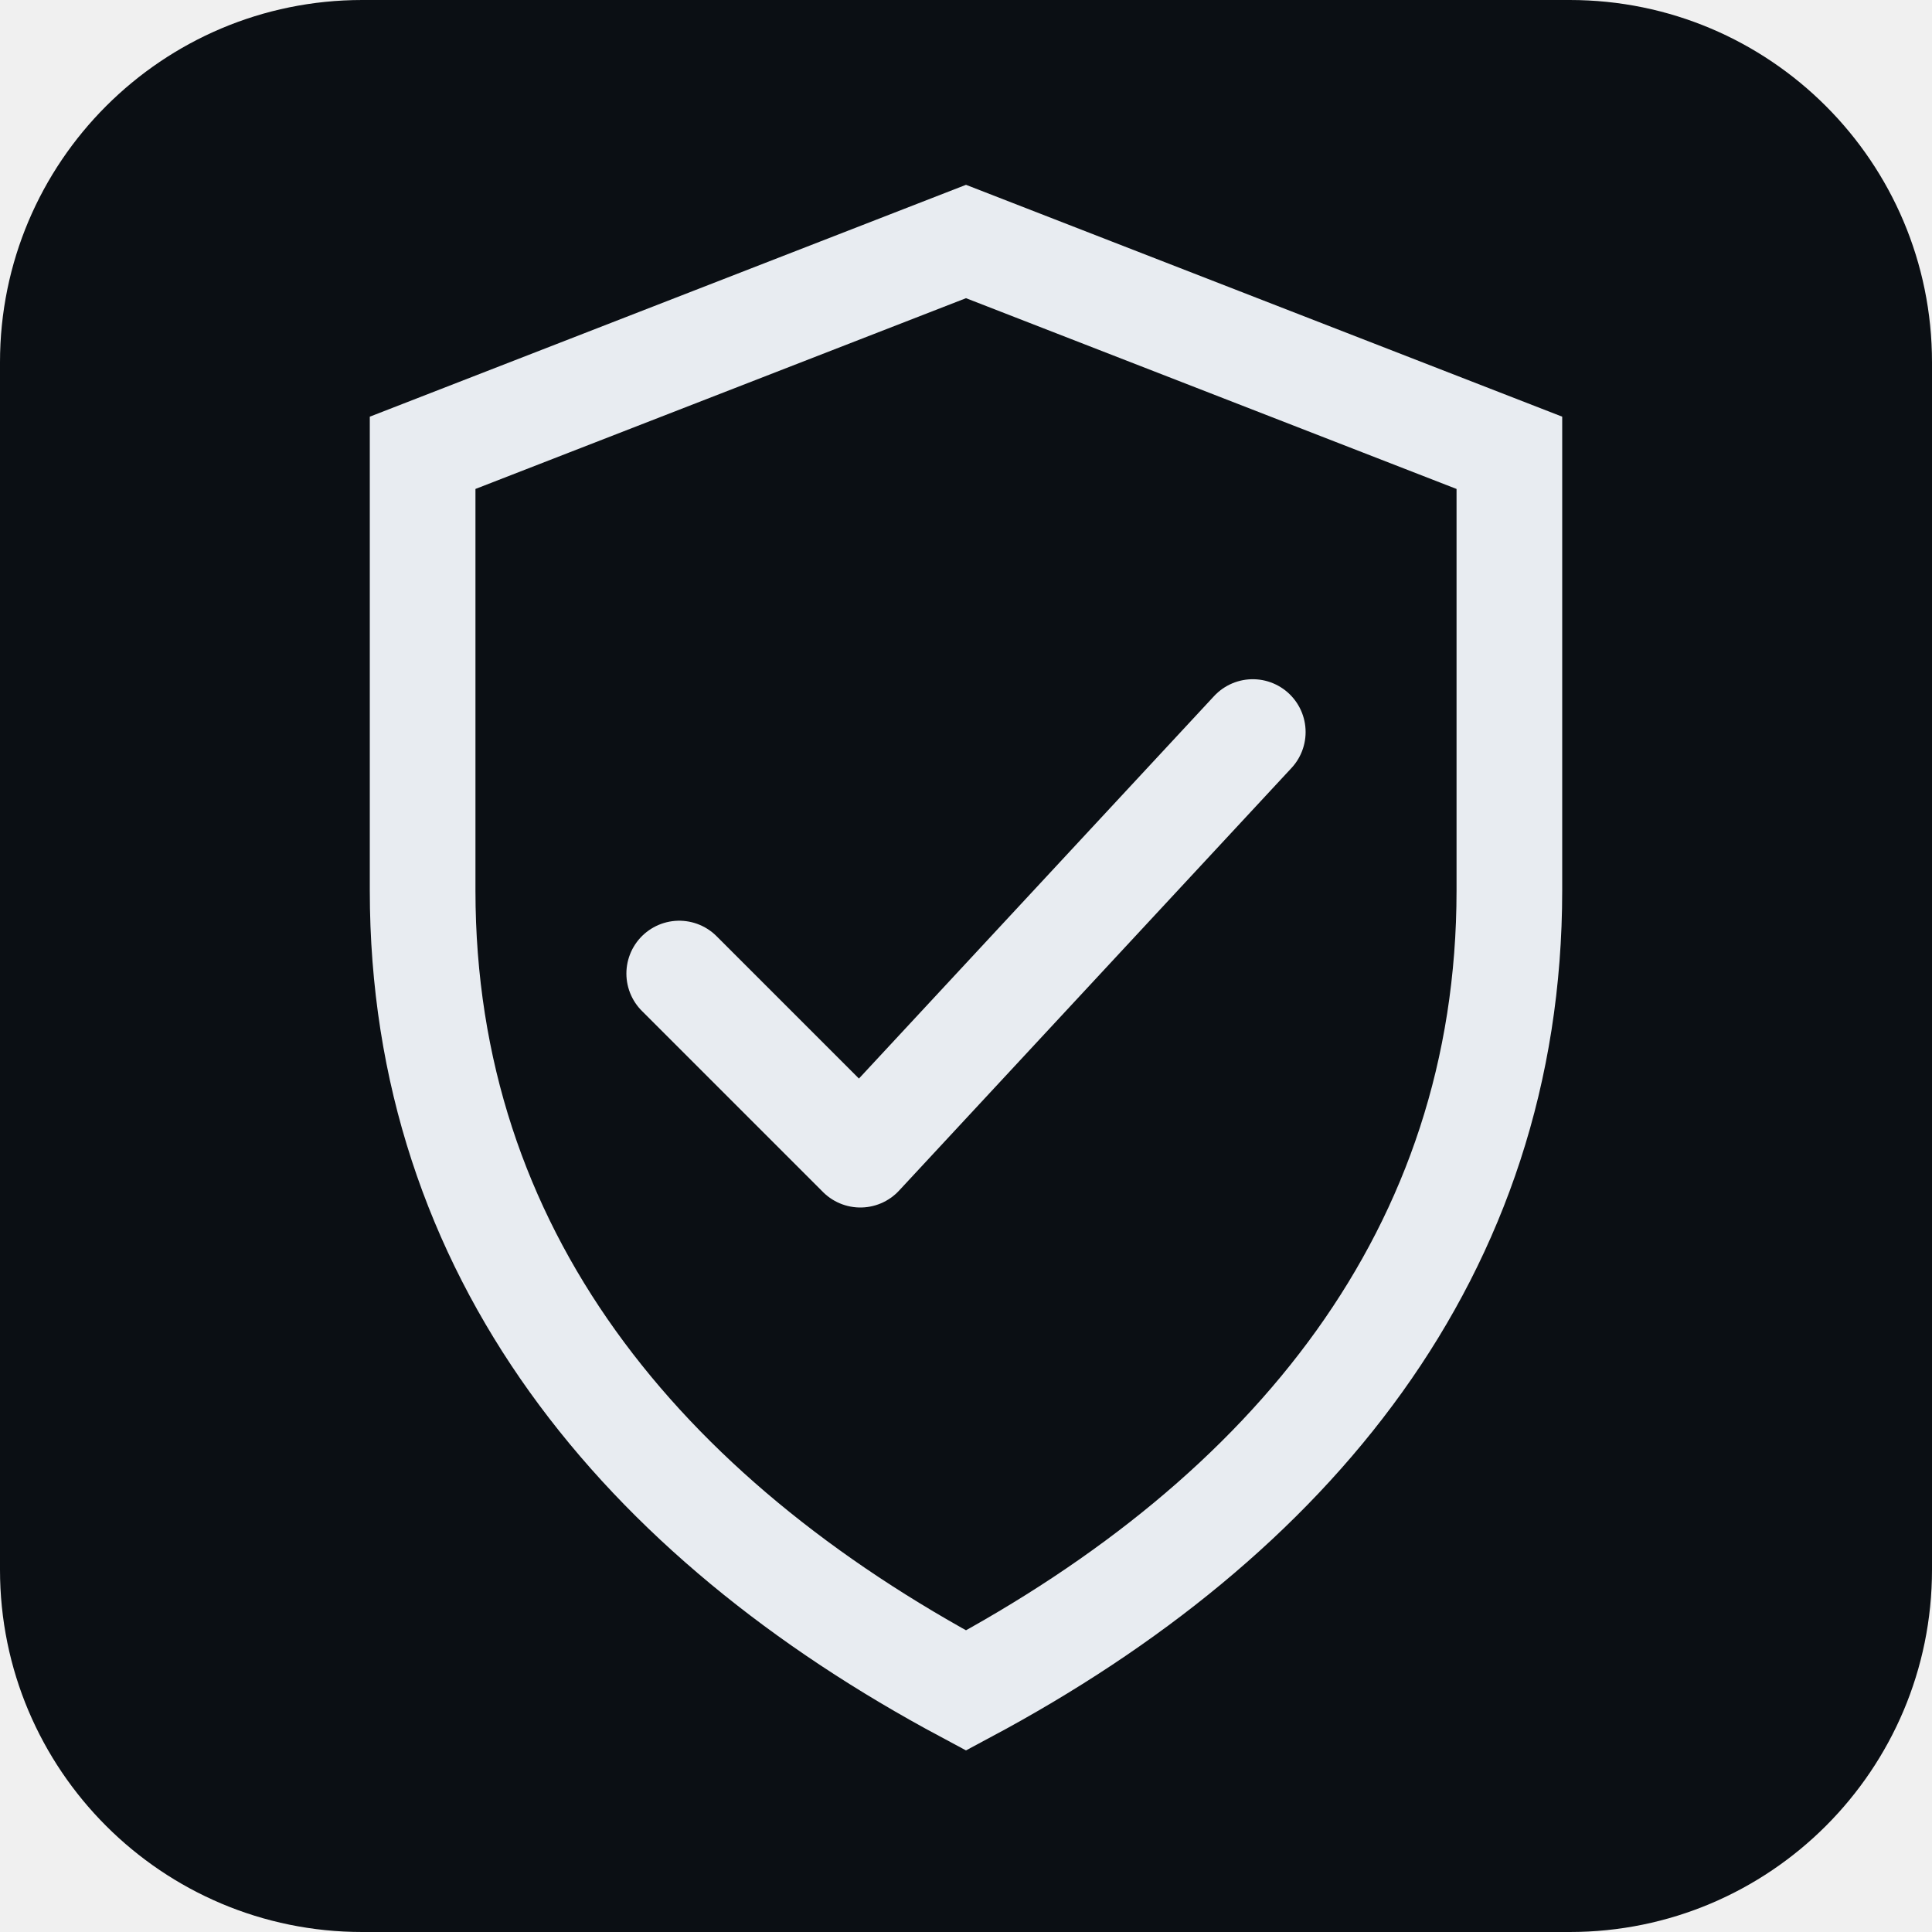
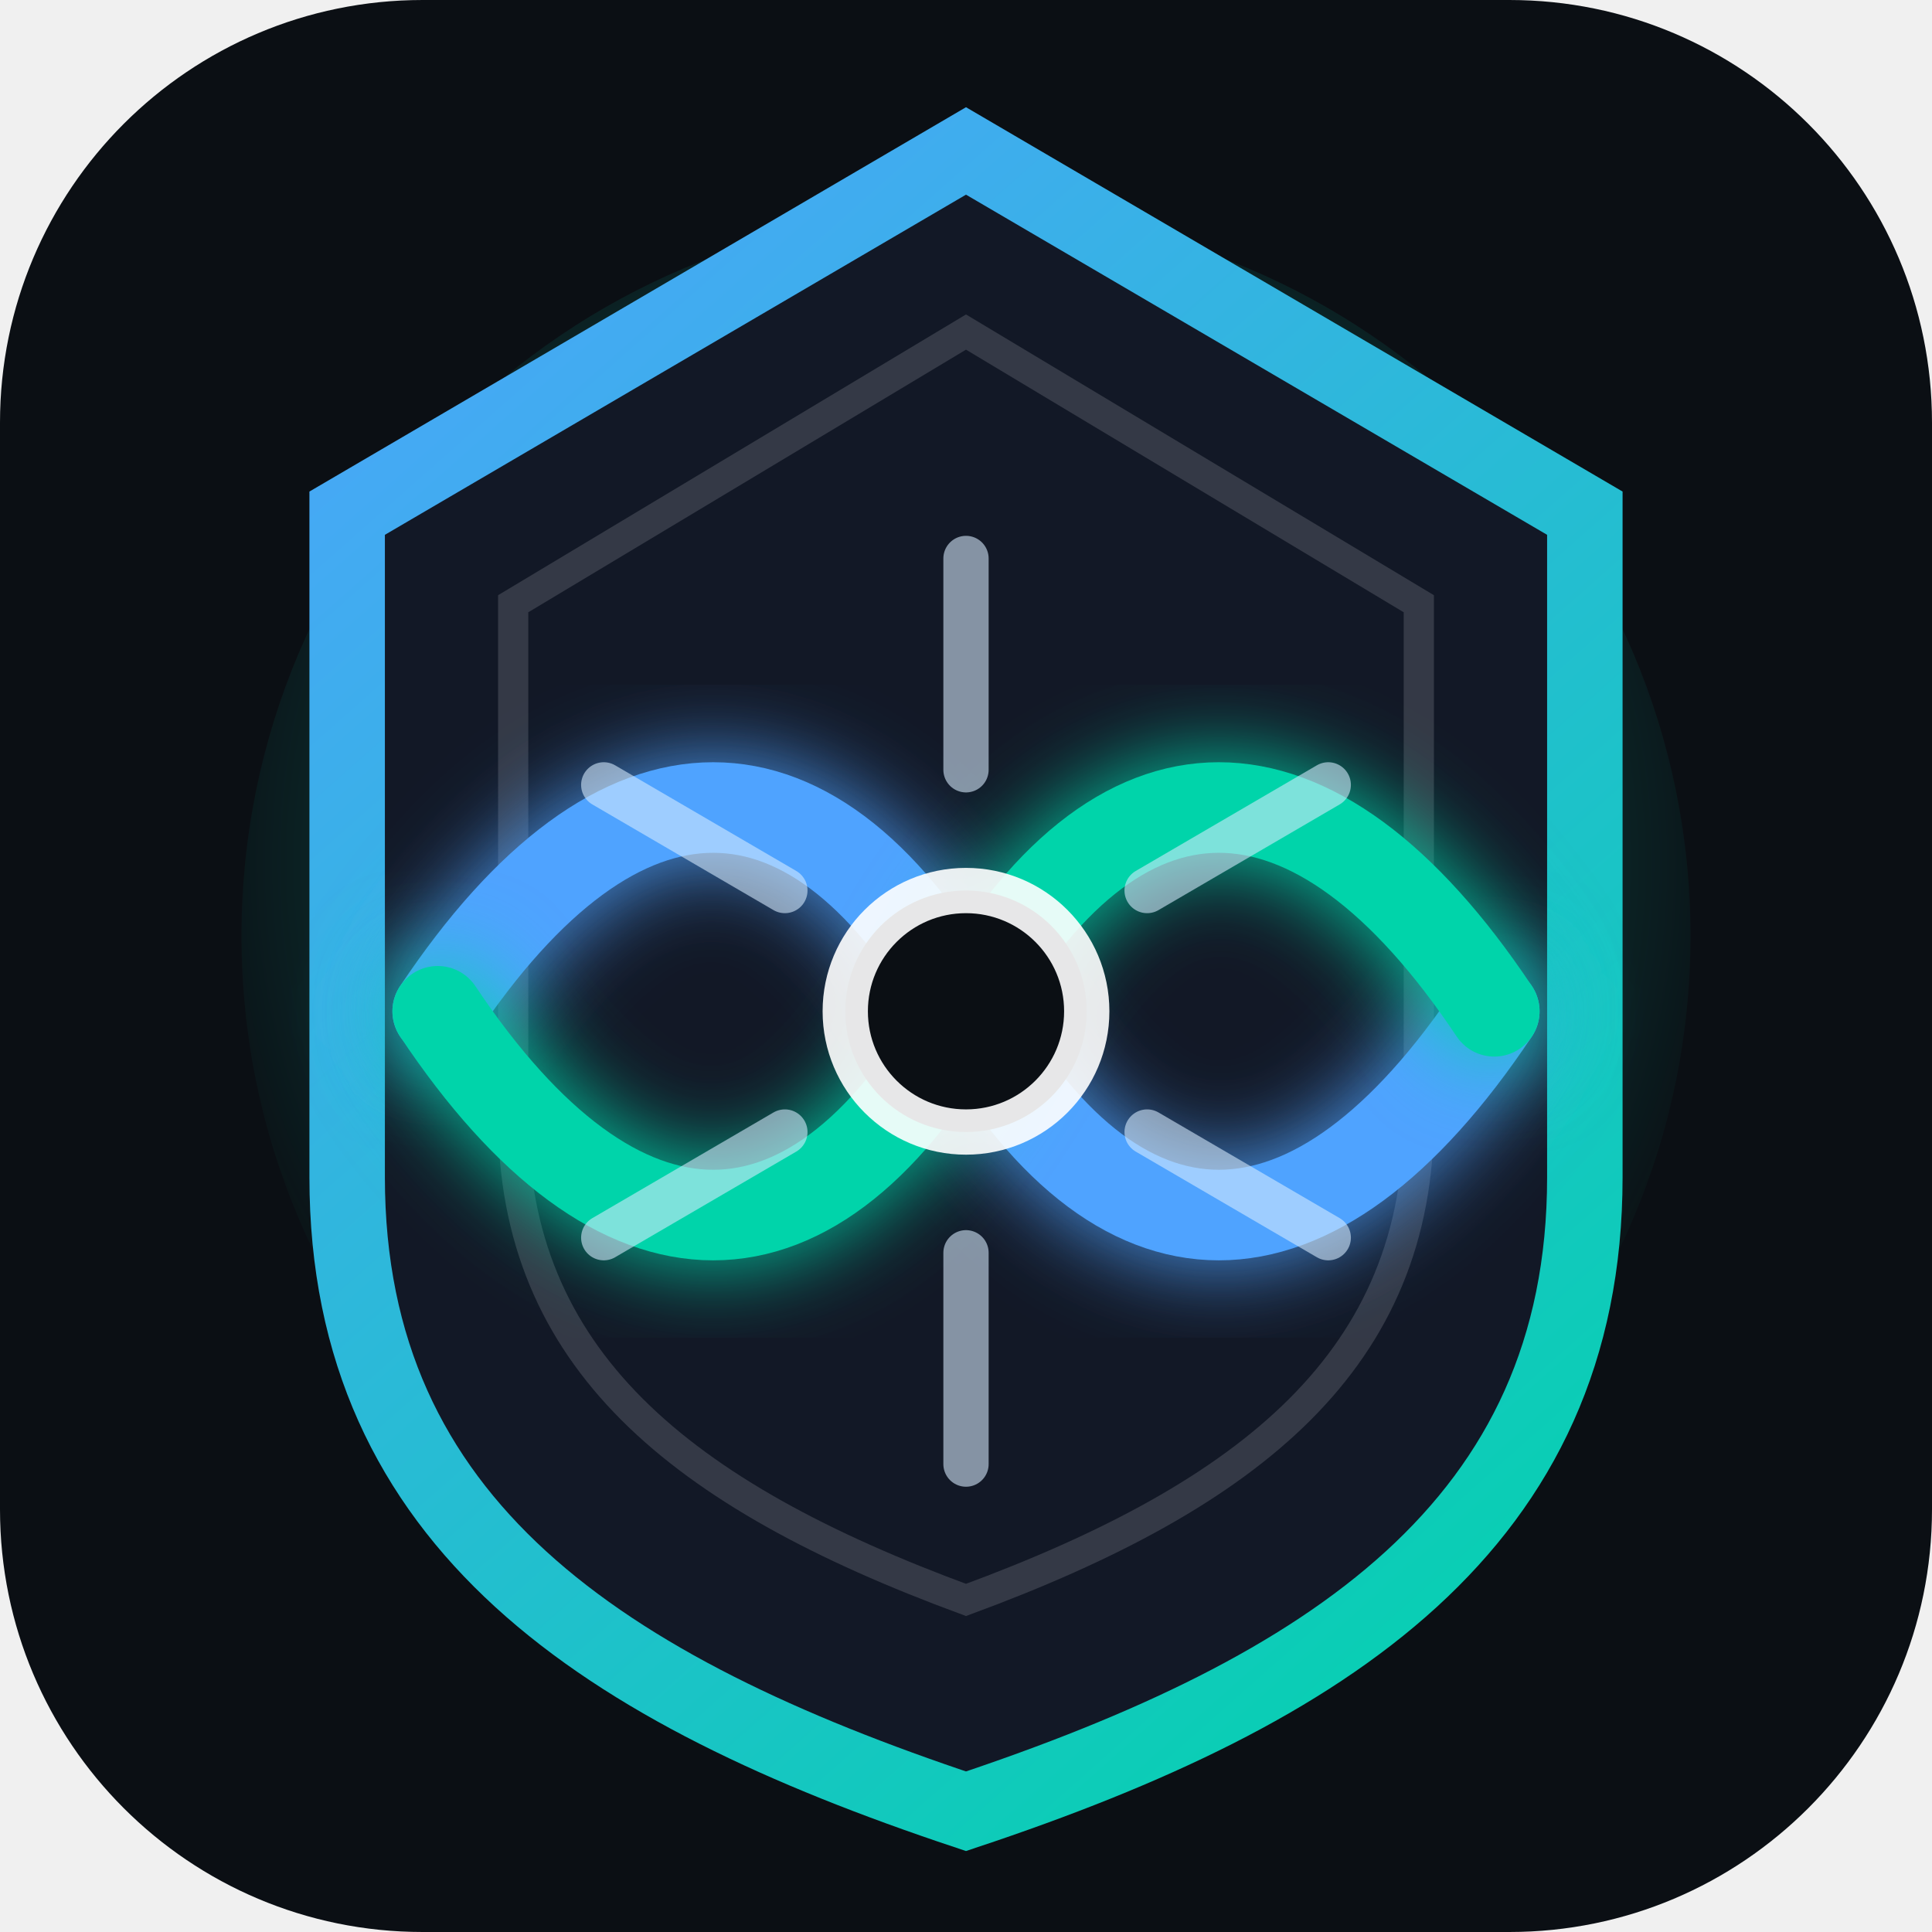
- <svg xmlns="http://www.w3.org/2000/svg" viewBox="0 0 512 512" role="img" aria-labelledby="title desc">
-   <rect width="512" height="512" rx="96" fill="#0b0f14" />
-   <path d="M256 64 400 120v116c0 96-58 166-144 212-86-46-144-116-144-212V120L256 64Z" fill="none" stroke="#e8ecf1" stroke-width="28" />
-   <path d="m180 258 48 48 104-112" fill="none" stroke="#e8ecf1" stroke-width="28" stroke-linecap="round" stroke-linejoin="round" />
+ <svg xmlns="http://www.w3.org/2000/svg" viewBox="0 0 128 128" role="img" aria-labelledby="title desc">
+   <defs>
+     <linearGradient id="shield" x1="18" y1="12" x2="110" y2="116" gradientUnits="userSpaceOnUse">
+       <stop stop-color="#4fa3ff" />
+       <stop offset="1" stop-color="#00d4aa" />
+     </linearGradient>
+     <radialGradient id="glow" cx="50%" cy="45%" r="55%">
+       <stop stop-color="#4fa3ff" stop-opacity="0.55" />
+       <stop offset="1" stop-color="#00d4aa" stop-opacity="0" />
+     </radialGradient>
+     <filter id="softGlow" x="-30%" y="-30%" width="160%" height="160%">
+       <feGaussianBlur stdDeviation="3" result="blur" />
+       <feMerge>
+         <feMergeNode in="blur" />
+         <feMergeNode in="SourceGraphic" />
+       </feMerge>
+     </filter>
+   </defs>
+   <rect width="128" height="128" rx="28" fill="#0b0f14" />
+   <circle cx="64" cy="62" r="48" fill="url(#glow)" />
+   <path d="M64 10 105 34v44c0 23-17 34-41 42-24-8-41-19-41-42V34L64 10Z" fill="#121826" stroke="url(#shield)" stroke-width="5" />
+   <path d="M64 22 94 40v34c0 16-11 25-30 32-19-7-30-16-30-32V40l30-18Z" fill="none" stroke="#e8ecf1" stroke-opacity="0.16" stroke-width="2" />
+   <path d="M29 67c12-18 25-18 35 0s23 18 35 0" fill="none" stroke="#4fa3ff" stroke-width="6" stroke-linecap="round" filter="url(#softGlow)" />
+   <path d="M29 67c12 18 25 18 35 0s23-18 35 0" fill="none" stroke="#00d4aa" stroke-width="6" stroke-linecap="round" filter="url(#softGlow)" />
+   <circle cx="64" cy="67" r="8" fill="#0b0f14" stroke="#fff" stroke-opacity="0.9" stroke-width="3" />
+   <path d="M64 37v14M64 83v14M40 52l12 7M76 75l12 7M88 52l-12 7M52 75l-12 7" stroke="#d8ecff" stroke-opacity="0.58" stroke-width="3" stroke-linecap="round" />
</svg>
